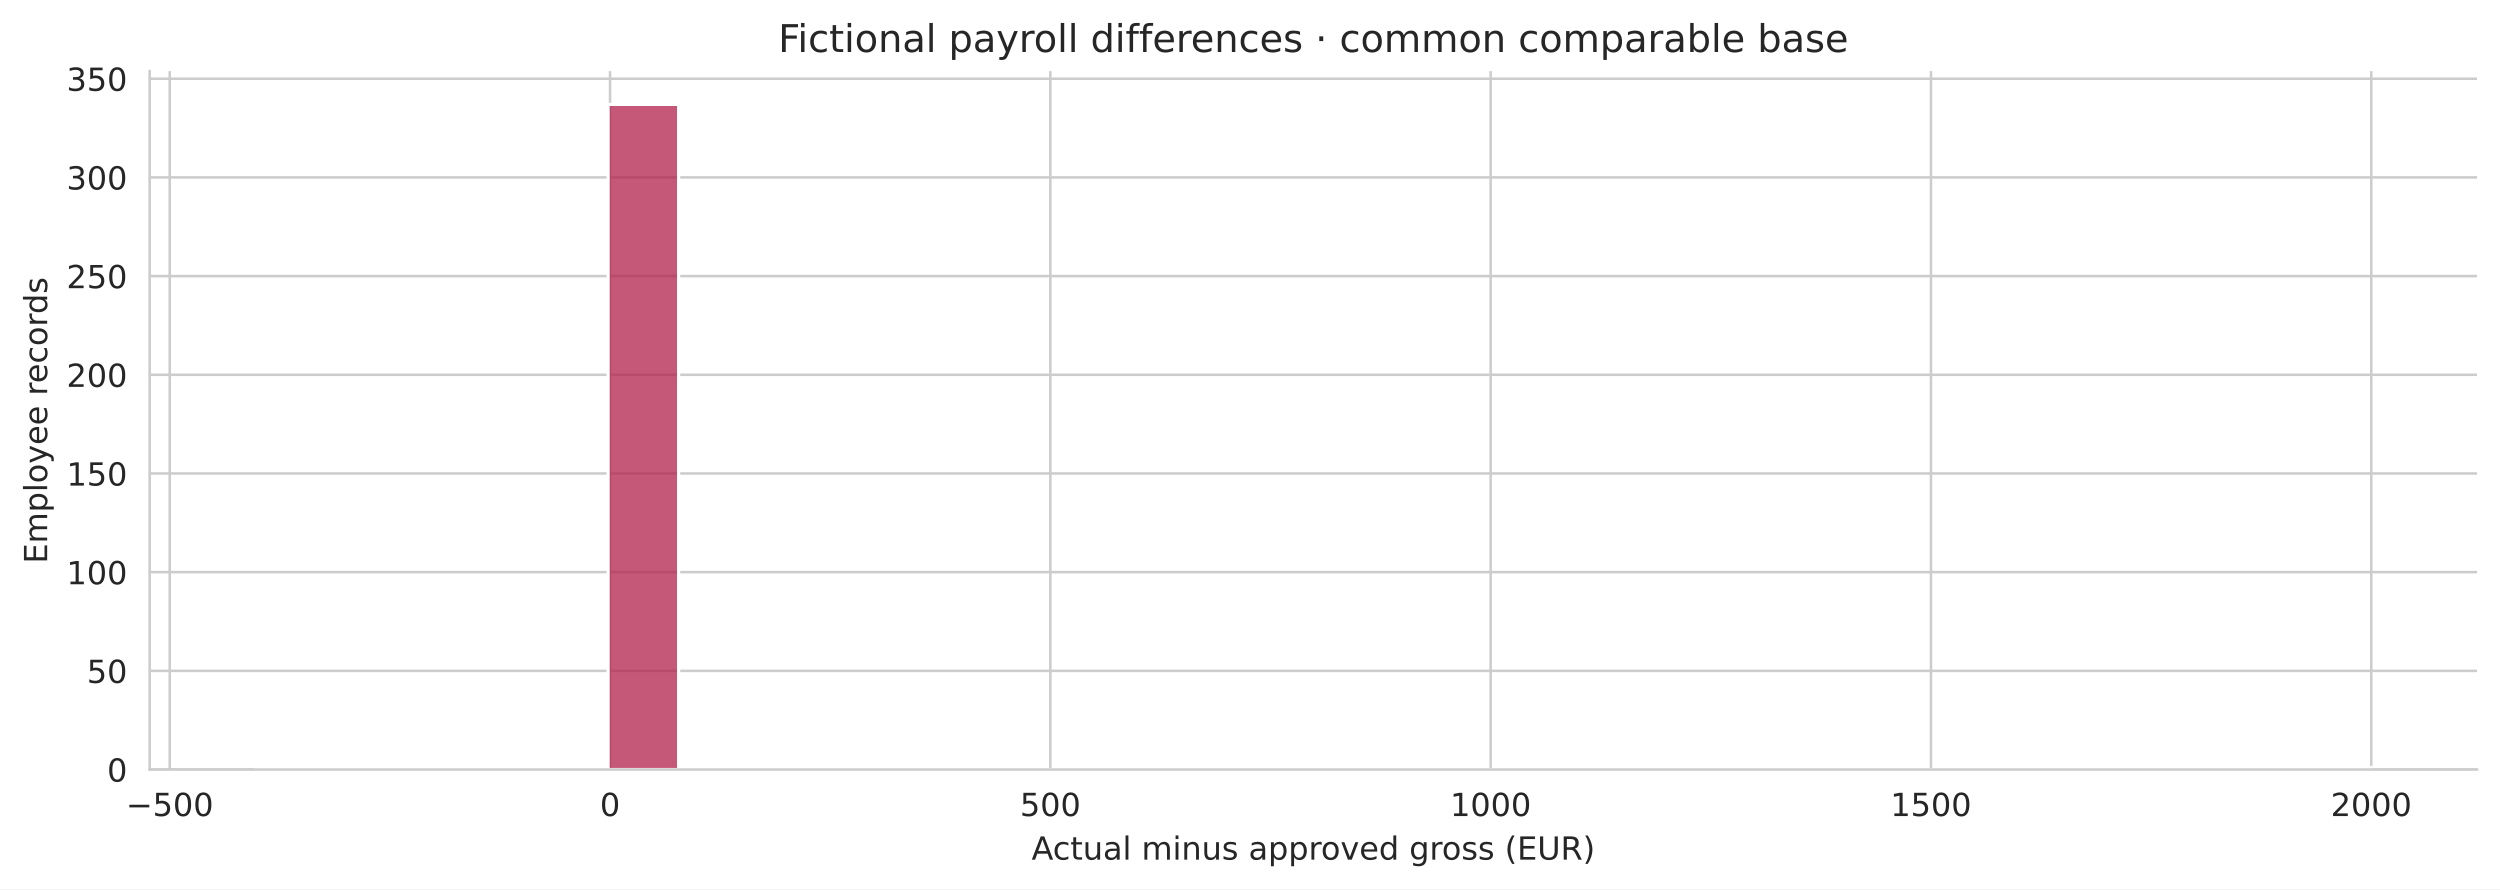
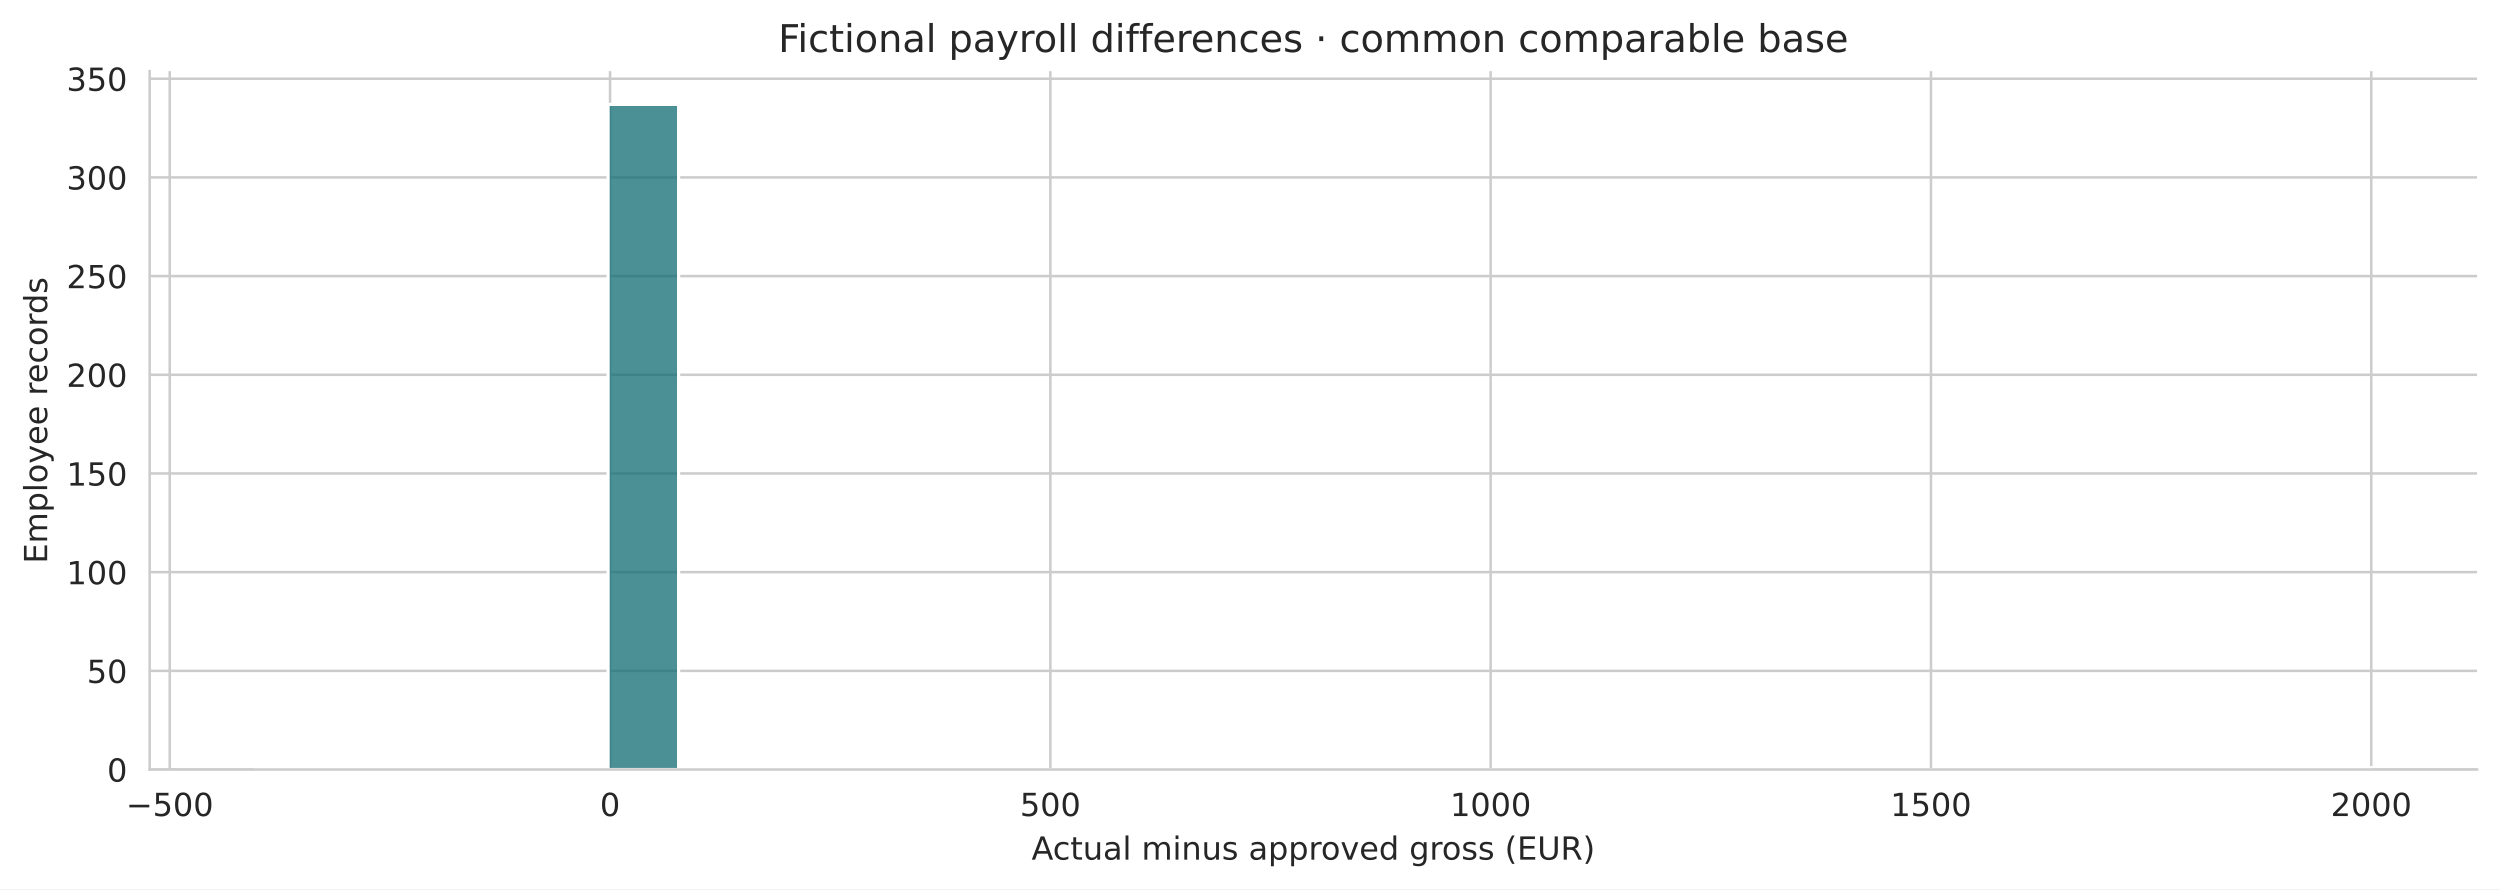
<svg xmlns="http://www.w3.org/2000/svg" xmlns:xlink="http://www.w3.org/1999/xlink" width="784.496pt" height="279.034pt" viewBox="0 0 784.496 279.034" version="1.1">
  <defs>
    <style type="text/css">*{stroke-linejoin: round; stroke-linecap: butt}</style>
  </defs>
  <g id="figure_1">
    <g id="patch_1">
      <path d="M 0 279.034  L 784.496 279.034  L 784.496 0  L 0 0  z " style="fill: #ffffff" />
    </g>
    <g id="axes_1">
      <g id="patch_2">
        <path d="M 46.966 241.478  L 777.296 241.478  L 777.296 22.318  L 46.966 22.318  z " style="fill: #ffffff" />
      </g>
      <g id="matplotlib.axis_1">
        <g id="xtick_1">
          <g id="line2d_1">
-             <path d="M 53.267 241.478  L 53.267 22.318  " clip-path="url(#p63b90aedfe)" style="fill: none; stroke: #cccccc; stroke-width: 0.8; stroke-linecap: round" />
+             <path d="M 53.267 241.478  L 53.267 22.318  " clip-path="url(#p2dcfe2115d)" style="fill: none; stroke: #cccccc; stroke-width: 0.8; stroke-linecap: round" />
          </g>
          <g id="text_1">
            <g style="fill: #262626" transform="translate(39.53339 256.0766) scale(0.1 -0.1)">
              <defs>
                <path id="DejaVuSans-2212" d="M 678 2272  L 4684 2272  L 4684 1741  L 678 1741  L 678 2272  z " transform="scale(0.015625)" />
                <path id="DejaVuSans-35" d="M 691 4666  L 3169 4666  L 3169 4134  L 1269 4134  L 1269 2991  Q 1406 3038 1543 3061  Q 1681 3084 1819 3084  Q 2600 3084 3056 2656  Q 3513 2228 3513 1497  Q 3513 744 3044 326  Q 2575 -91 1722 -91  Q 1428 -91 1123 -41  Q 819 9 494 109  L 494 744  Q 775 591 1075 516  Q 1375 441 1709 441  Q 2250 441 2565 725  Q 2881 1009 2881 1497  Q 2881 1984 2565 2268  Q 2250 2553 1709 2553  Q 1456 2553 1204 2497  Q 953 2441 691 2322  L 691 4666  z " transform="scale(0.015625)" />
                <path id="DejaVuSans-30" d="M 2034 4250  Q 1547 4250 1301 3770  Q 1056 3291 1056 2328  Q 1056 1369 1301 889  Q 1547 409 2034 409  Q 2525 409 2770 889  Q 3016 1369 3016 2328  Q 3016 3291 2770 3770  Q 2525 4250 2034 4250  z M 2034 4750  Q 2819 4750 3233 4129  Q 3647 3509 3647 2328  Q 3647 1150 3233 529  Q 2819 -91 2034 -91  Q 1250 -91 836 529  Q 422 1150 422 2328  Q 422 3509 836 4129  Q 1250 4750 2034 4750  z " transform="scale(0.015625)" />
              </defs>
              <use xlink:href="#DejaVuSans-2212" />
              <use xlink:href="#DejaVuSans-35" transform="translate(83.78906 0)" />
              <use xlink:href="#DejaVuSans-30" transform="translate(147.4121 0)" />
              <use xlink:href="#DejaVuSans-30" transform="translate(211.0352 0)" />
            </g>
          </g>
        </g>
        <g id="xtick_2">
          <g id="line2d_2">
-             <path d="M 191.433 241.478  L 191.433 22.318  " clip-path="url(#p63b90aedfe)" style="fill: none; stroke: #cccccc; stroke-width: 0.8; stroke-linecap: round" />
+             <path d="M 191.433 241.478  L 191.433 22.318  " clip-path="url(#p2dcfe2115d)" style="fill: none; stroke: #cccccc; stroke-width: 0.8; stroke-linecap: round" />
          </g>
          <g id="text_2">
            <g style="fill: #262626" transform="translate(188.2521 256.0766) scale(0.1 -0.1)">
              <use xlink:href="#DejaVuSans-30" />
            </g>
          </g>
        </g>
        <g id="xtick_3">
          <g id="line2d_3">
-             <path d="M 329.6 241.478  L 329.6 22.318  " clip-path="url(#p63b90aedfe)" style="fill: none; stroke: #cccccc; stroke-width: 0.8; stroke-linecap: round" />
+             <path d="M 329.6 241.478  L 329.6 22.318  " clip-path="url(#p2dcfe2115d)" style="fill: none; stroke: #cccccc; stroke-width: 0.8; stroke-linecap: round" />
          </g>
          <g id="text_3">
            <g style="fill: #262626" transform="translate(320.056 256.0766) scale(0.1 -0.1)">
              <use xlink:href="#DejaVuSans-35" />
              <use xlink:href="#DejaVuSans-30" transform="translate(63.62305 0)" />
              <use xlink:href="#DejaVuSans-30" transform="translate(127.2461 0)" />
            </g>
          </g>
        </g>
        <g id="xtick_4">
          <g id="line2d_4">
-             <path d="M 467.766 241.478  L 467.766 22.318  " clip-path="url(#p63b90aedfe)" style="fill: none; stroke: #cccccc; stroke-width: 0.8; stroke-linecap: round" />
+             <path d="M 467.766 241.478  L 467.766 22.318  " clip-path="url(#p2dcfe2115d)" style="fill: none; stroke: #cccccc; stroke-width: 0.8; stroke-linecap: round" />
          </g>
          <g id="text_4">
            <g style="fill: #262626" transform="translate(455.0411 256.0766) scale(0.1 -0.1)">
              <defs>
                <path id="DejaVuSans-31" d="M 794 531  L 1825 531  L 1825 4091  L 703 3866  L 703 4441  L 1819 4666  L 2450 4666  L 2450 531  L 3481 531  L 3481 0  L 794 0  L 794 531  z " transform="scale(0.015625)" />
              </defs>
              <use xlink:href="#DejaVuSans-31" />
              <use xlink:href="#DejaVuSans-30" transform="translate(63.62305 0)" />
              <use xlink:href="#DejaVuSans-30" transform="translate(127.2461 0)" />
              <use xlink:href="#DejaVuSans-30" transform="translate(190.8691 0)" />
            </g>
          </g>
        </g>
        <g id="xtick_5">
          <g id="line2d_5">
-             <path d="M 605.932 241.478  L 605.932 22.318  " clip-path="url(#p63b90aedfe)" style="fill: none; stroke: #cccccc; stroke-width: 0.8; stroke-linecap: round" />
+             <path d="M 605.932 241.478  L 605.932 22.318  " clip-path="url(#p2dcfe2115d)" style="fill: none; stroke: #cccccc; stroke-width: 0.8; stroke-linecap: round" />
          </g>
          <g id="text_5">
            <g style="fill: #262626" transform="translate(593.2074 256.0766) scale(0.1 -0.1)">
              <use xlink:href="#DejaVuSans-31" />
              <use xlink:href="#DejaVuSans-35" transform="translate(63.62305 0)" />
              <use xlink:href="#DejaVuSans-30" transform="translate(127.2461 0)" />
              <use xlink:href="#DejaVuSans-30" transform="translate(190.8691 0)" />
            </g>
          </g>
        </g>
        <g id="xtick_6">
          <g id="line2d_6">
-             <path d="M 744.099 241.478  L 744.099 22.318  " clip-path="url(#p63b90aedfe)" style="fill: none; stroke: #cccccc; stroke-width: 0.8; stroke-linecap: round" />
+             <path d="M 744.099 241.478  L 744.099 22.318  " clip-path="url(#p2dcfe2115d)" style="fill: none; stroke: #cccccc; stroke-width: 0.8; stroke-linecap: round" />
          </g>
          <g id="text_6">
            <g style="fill: #262626" transform="translate(731.3738 256.0766) scale(0.1 -0.1)">
              <defs>
                <path id="DejaVuSans-32" d="M 1228 531  L 3431 531  L 3431 0  L 469 0  L 469 531  Q 828 903 1448 1529  Q 2069 2156 2228 2338  Q 2531 2678 2651 2914  Q 2772 3150 2772 3378  Q 2772 3750 2511 3984  Q 2250 4219 1831 4219  Q 1534 4219 1204 4116  Q 875 4013 500 3803  L 500 4441  Q 881 4594 1212 4672  Q 1544 4750 1819 4750  Q 2544 4750 2975 4387  Q 3406 4025 3406 3419  Q 3406 3131 3298 2873  Q 3191 2616 2906 2266  Q 2828 2175 2409 1742  Q 1991 1309 1228 531  z " transform="scale(0.015625)" />
              </defs>
              <use xlink:href="#DejaVuSans-32" />
              <use xlink:href="#DejaVuSans-30" transform="translate(63.62305 0)" />
              <use xlink:href="#DejaVuSans-30" transform="translate(127.2461 0)" />
              <use xlink:href="#DejaVuSans-30" transform="translate(190.8691 0)" />
            </g>
          </g>
        </g>
        <g id="text_7">
          <g style="fill: #262626" transform="translate(323.7033 269.7547) scale(0.1 -0.1)">
            <defs>
              <path id="DejaVuSans-41" d="M 2188 4044  L 1331 1722  L 3047 1722  L 2188 4044  z M 1831 4666  L 2547 4666  L 4325 0  L 3669 0  L 3244 1197  L 1141 1197  L 716 0  L 50 0  L 1831 4666  z " transform="scale(0.015625)" />
              <path id="DejaVuSans-63" d="M 3122 3366  L 3122 2828  Q 2878 2963 2633 3030  Q 2388 3097 2138 3097  Q 1578 3097 1268 2742  Q 959 2388 959 1747  Q 959 1106 1268 751  Q 1578 397 2138 397  Q 2388 397 2633 464  Q 2878 531 3122 666  L 3122 134  Q 2881 22 2623 -34  Q 2366 -91 2075 -91  Q 1284 -91 818 406  Q 353 903 353 1747  Q 353 2603 823 3093  Q 1294 3584 2113 3584  Q 2378 3584 2631 3529  Q 2884 3475 3122 3366  z " transform="scale(0.015625)" />
              <path id="DejaVuSans-74" d="M 1172 4494  L 1172 3500  L 2356 3500  L 2356 3053  L 1172 3053  L 1172 1153  Q 1172 725 1289 603  Q 1406 481 1766 481  L 2356 481  L 2356 0  L 1766 0  Q 1100 0 847 248  Q 594 497 594 1153  L 594 3053  L 172 3053  L 172 3500  L 594 3500  L 594 4494  L 1172 4494  z " transform="scale(0.015625)" />
              <path id="DejaVuSans-75" d="M 544 1381  L 544 3500  L 1119 3500  L 1119 1403  Q 1119 906 1312 657  Q 1506 409 1894 409  Q 2359 409 2629 706  Q 2900 1003 2900 1516  L 2900 3500  L 3475 3500  L 3475 0  L 2900 0  L 2900 538  Q 2691 219 2414 64  Q 2138 -91 1772 -91  Q 1169 -91 856 284  Q 544 659 544 1381  z M 1991 3584  L 1991 3584  z " transform="scale(0.015625)" />
              <path id="DejaVuSans-61" d="M 2194 1759  Q 1497 1759 1228 1600  Q 959 1441 959 1056  Q 959 750 1161 570  Q 1363 391 1709 391  Q 2188 391 2477 730  Q 2766 1069 2766 1631  L 2766 1759  L 2194 1759  z M 3341 1997  L 3341 0  L 2766 0  L 2766 531  Q 2569 213 2275 61  Q 1981 -91 1556 -91  Q 1019 -91 701 211  Q 384 513 384 1019  Q 384 1609 779 1909  Q 1175 2209 1959 2209  L 2766 2209  L 2766 2266  Q 2766 2663 2505 2880  Q 2244 3097 1772 3097  Q 1472 3097 1187 3025  Q 903 2953 641 2809  L 641 3341  Q 956 3463 1253 3523  Q 1550 3584 1831 3584  Q 2591 3584 2966 3190  Q 3341 2797 3341 1997  z " transform="scale(0.015625)" />
              <path id="DejaVuSans-6c" d="M 603 4863  L 1178 4863  L 1178 0  L 603 0  L 603 4863  z " transform="scale(0.015625)" />
              <path id="DejaVuSans-20" transform="scale(0.015625)" />
              <path id="DejaVuSans-6d" d="M 3328 2828  Q 3544 3216 3844 3400  Q 4144 3584 4550 3584  Q 5097 3584 5394 3201  Q 5691 2819 5691 2113  L 5691 0  L 5113 0  L 5113 2094  Q 5113 2597 4934 2840  Q 4756 3084 4391 3084  Q 3944 3084 3684 2787  Q 3425 2491 3425 1978  L 3425 0  L 2847 0  L 2847 2094  Q 2847 2600 2669 2842  Q 2491 3084 2119 3084  Q 1678 3084 1418 2786  Q 1159 2488 1159 1978  L 1159 0  L 581 0  L 581 3500  L 1159 3500  L 1159 2956  Q 1356 3278 1631 3431  Q 1906 3584 2284 3584  Q 2666 3584 2933 3390  Q 3200 3197 3328 2828  z " transform="scale(0.015625)" />
              <path id="DejaVuSans-69" d="M 603 3500  L 1178 3500  L 1178 0  L 603 0  L 603 3500  z M 603 4863  L 1178 4863  L 1178 4134  L 603 4134  L 603 4863  z " transform="scale(0.015625)" />
              <path id="DejaVuSans-6e" d="M 3513 2113  L 3513 0  L 2938 0  L 2938 2094  Q 2938 2591 2744 2837  Q 2550 3084 2163 3084  Q 1697 3084 1428 2787  Q 1159 2491 1159 1978  L 1159 0  L 581 0  L 581 3500  L 1159 3500  L 1159 2956  Q 1366 3272 1645 3428  Q 1925 3584 2291 3584  Q 2894 3584 3203 3211  Q 3513 2838 3513 2113  z " transform="scale(0.015625)" />
              <path id="DejaVuSans-73" d="M 2834 3397  L 2834 2853  Q 2591 2978 2328 3040  Q 2066 3103 1784 3103  Q 1356 3103 1142 2972  Q 928 2841 928 2578  Q 928 2378 1081 2264  Q 1234 2150 1697 2047  L 1894 2003  Q 2506 1872 2764 1633  Q 3022 1394 3022 966  Q 3022 478 2636 193  Q 2250 -91 1575 -91  Q 1294 -91 989 -36  Q 684 19 347 128  L 347 722  Q 666 556 975 473  Q 1284 391 1588 391  Q 1994 391 2212 530  Q 2431 669 2431 922  Q 2431 1156 2273 1281  Q 2116 1406 1581 1522  L 1381 1569  Q 847 1681 609 1914  Q 372 2147 372 2553  Q 372 3047 722 3315  Q 1072 3584 1716 3584  Q 2034 3584 2315 3537  Q 2597 3491 2834 3397  z " transform="scale(0.015625)" />
              <path id="DejaVuSans-70" d="M 1159 525  L 1159 -1331  L 581 -1331  L 581 3500  L 1159 3500  L 1159 2969  Q 1341 3281 1617 3432  Q 1894 3584 2278 3584  Q 2916 3584 3314 3078  Q 3713 2572 3713 1747  Q 3713 922 3314 415  Q 2916 -91 2278 -91  Q 1894 -91 1617 61  Q 1341 213 1159 525  z M 3116 1747  Q 3116 2381 2855 2742  Q 2594 3103 2138 3103  Q 1681 3103 1420 2742  Q 1159 2381 1159 1747  Q 1159 1113 1420 752  Q 1681 391 2138 391  Q 2594 391 2855 752  Q 3116 1113 3116 1747  z " transform="scale(0.015625)" />
              <path id="DejaVuSans-72" d="M 2631 2963  Q 2534 3019 2420 3045  Q 2306 3072 2169 3072  Q 1681 3072 1420 2755  Q 1159 2438 1159 1844  L 1159 0  L 581 0  L 581 3500  L 1159 3500  L 1159 2956  Q 1341 3275 1631 3429  Q 1922 3584 2338 3584  Q 2397 3584 2469 3576  Q 2541 3569 2628 3553  L 2631 2963  z " transform="scale(0.015625)" />
              <path id="DejaVuSans-6f" d="M 1959 3097  Q 1497 3097 1228 2736  Q 959 2375 959 1747  Q 959 1119 1226 758  Q 1494 397 1959 397  Q 2419 397 2687 759  Q 2956 1122 2956 1747  Q 2956 2369 2687 2733  Q 2419 3097 1959 3097  z M 1959 3584  Q 2709 3584 3137 3096  Q 3566 2609 3566 1747  Q 3566 888 3137 398  Q 2709 -91 1959 -91  Q 1206 -91 779 398  Q 353 888 353 1747  Q 353 2609 779 3096  Q 1206 3584 1959 3584  z " transform="scale(0.015625)" />
              <path id="DejaVuSans-76" d="M 191 3500  L 800 3500  L 1894 563  L 2988 3500  L 3597 3500  L 2284 0  L 1503 0  L 191 3500  z " transform="scale(0.015625)" />
              <path id="DejaVuSans-65" d="M 3597 1894  L 3597 1613  L 953 1613  Q 991 1019 1311 708  Q 1631 397 2203 397  Q 2534 397 2845 478  Q 3156 559 3463 722  L 3463 178  Q 3153 47 2828 -22  Q 2503 -91 2169 -91  Q 1331 -91 842 396  Q 353 884 353 1716  Q 353 2575 817 3079  Q 1281 3584 2069 3584  Q 2775 3584 3186 3129  Q 3597 2675 3597 1894  z M 3022 2063  Q 3016 2534 2758 2815  Q 2500 3097 2075 3097  Q 1594 3097 1305 2825  Q 1016 2553 972 2059  L 3022 2063  z " transform="scale(0.015625)" />
              <path id="DejaVuSans-64" d="M 2906 2969  L 2906 4863  L 3481 4863  L 3481 0  L 2906 0  L 2906 525  Q 2725 213 2448 61  Q 2172 -91 1784 -91  Q 1150 -91 751 415  Q 353 922 353 1747  Q 353 2572 751 3078  Q 1150 3584 1784 3584  Q 2172 3584 2448 3432  Q 2725 3281 2906 2969  z M 947 1747  Q 947 1113 1208 752  Q 1469 391 1925 391  Q 2381 391 2643 752  Q 2906 1113 2906 1747  Q 2906 2381 2643 2742  Q 2381 3103 1925 3103  Q 1469 3103 1208 2742  Q 947 2381 947 1747  z " transform="scale(0.015625)" />
              <path id="DejaVuSans-67" d="M 2906 1791  Q 2906 2416 2648 2759  Q 2391 3103 1925 3103  Q 1463 3103 1205 2759  Q 947 2416 947 1791  Q 947 1169 1205 825  Q 1463 481 1925 481  Q 2391 481 2648 825  Q 2906 1169 2906 1791  z M 3481 434  Q 3481 -459 3084 -895  Q 2688 -1331 1869 -1331  Q 1566 -1331 1297 -1286  Q 1028 -1241 775 -1147  L 775 -588  Q 1028 -725 1275 -790  Q 1522 -856 1778 -856  Q 2344 -856 2625 -561  Q 2906 -266 2906 331  L 2906 616  Q 2728 306 2450 153  Q 2172 0 1784 0  Q 1141 0 747 490  Q 353 981 353 1791  Q 353 2603 747 3093  Q 1141 3584 1784 3584  Q 2172 3584 2450 3431  Q 2728 3278 2906 2969  L 2906 3500  L 3481 3500  L 3481 434  z " transform="scale(0.015625)" />
              <path id="DejaVuSans-28" d="M 1984 4856  Q 1566 4138 1362 3434  Q 1159 2731 1159 2009  Q 1159 1288 1364 580  Q 1569 -128 1984 -844  L 1484 -844  Q 1016 -109 783 600  Q 550 1309 550 2009  Q 550 2706 781 3412  Q 1013 4119 1484 4856  L 1984 4856  z " transform="scale(0.015625)" />
              <path id="DejaVuSans-45" d="M 628 4666  L 3578 4666  L 3578 4134  L 1259 4134  L 1259 2753  L 3481 2753  L 3481 2222  L 1259 2222  L 1259 531  L 3634 531  L 3634 0  L 628 0  L 628 4666  z " transform="scale(0.015625)" />
              <path id="DejaVuSans-55" d="M 556 4666  L 1191 4666  L 1191 1831  Q 1191 1081 1462 751  Q 1734 422 2344 422  Q 2950 422 3222 751  Q 3494 1081 3494 1831  L 3494 4666  L 4128 4666  L 4128 1753  Q 4128 841 3676 375  Q 3225 -91 2344 -91  Q 1459 -91 1007 375  Q 556 841 556 1753  L 556 4666  z " transform="scale(0.015625)" />
              <path id="DejaVuSans-52" d="M 2841 2188  Q 3044 2119 3236 1894  Q 3428 1669 3622 1275  L 4263 0  L 3584 0  L 2988 1197  Q 2756 1666 2539 1819  Q 2322 1972 1947 1972  L 1259 1972  L 1259 0  L 628 0  L 628 4666  L 2053 4666  Q 2853 4666 3247 4331  Q 3641 3997 3641 3322  Q 3641 2881 3436 2590  Q 3231 2300 2841 2188  z M 1259 4147  L 1259 2491  L 2053 2491  Q 2509 2491 2742 2702  Q 2975 2913 2975 3322  Q 2975 3731 2742 3939  Q 2509 4147 2053 4147  L 1259 4147  z " transform="scale(0.015625)" />
              <path id="DejaVuSans-29" d="M 513 4856  L 1013 4856  Q 1481 4119 1714 3412  Q 1947 2706 1947 2009  Q 1947 1309 1714 600  Q 1481 -109 1013 -844  L 513 -844  Q 928 -128 1133 580  Q 1338 1288 1338 2009  Q 1338 2731 1133 3434  Q 928 4138 513 4856  z " transform="scale(0.015625)" />
            </defs>
            <use xlink:href="#DejaVuSans-41" />
            <use xlink:href="#DejaVuSans-63" transform="translate(66.6582 0)" />
            <use xlink:href="#DejaVuSans-74" transform="translate(121.6387 0)" />
            <use xlink:href="#DejaVuSans-75" transform="translate(160.8477 0)" />
            <use xlink:href="#DejaVuSans-61" transform="translate(224.2266 0)" />
            <use xlink:href="#DejaVuSans-6c" transform="translate(285.5059 0)" />
            <use xlink:href="#DejaVuSans-20" transform="translate(313.2891 0)" />
            <use xlink:href="#DejaVuSans-6d" transform="translate(345.0762 0)" />
            <use xlink:href="#DejaVuSans-69" transform="translate(442.4883 0)" />
            <use xlink:href="#DejaVuSans-6e" transform="translate(470.2715 0)" />
            <use xlink:href="#DejaVuSans-75" transform="translate(533.6504 0)" />
            <use xlink:href="#DejaVuSans-73" transform="translate(597.0293 0)" />
            <use xlink:href="#DejaVuSans-20" transform="translate(649.1289 0)" />
            <use xlink:href="#DejaVuSans-61" transform="translate(680.916 0)" />
            <use xlink:href="#DejaVuSans-70" transform="translate(742.1953 0)" />
            <use xlink:href="#DejaVuSans-70" transform="translate(805.6719 0)" />
            <use xlink:href="#DejaVuSans-72" transform="translate(869.1484 0)" />
            <use xlink:href="#DejaVuSans-6f" transform="translate(908.0117 0)" />
            <use xlink:href="#DejaVuSans-76" transform="translate(969.1934 0)" />
            <use xlink:href="#DejaVuSans-65" transform="translate(1028.373 0)" />
            <use xlink:href="#DejaVuSans-64" transform="translate(1089.896 0)" />
            <use xlink:href="#DejaVuSans-20" transform="translate(1153.373 0)" />
            <use xlink:href="#DejaVuSans-67" transform="translate(1185.16 0)" />
            <use xlink:href="#DejaVuSans-72" transform="translate(1248.637 0)" />
            <use xlink:href="#DejaVuSans-6f" transform="translate(1287.5 0)" />
            <use xlink:href="#DejaVuSans-73" transform="translate(1348.682 0)" />
            <use xlink:href="#DejaVuSans-73" transform="translate(1400.781 0)" />
            <use xlink:href="#DejaVuSans-20" transform="translate(1452.881 0)" />
            <use xlink:href="#DejaVuSans-28" transform="translate(1484.668 0)" />
            <use xlink:href="#DejaVuSans-45" transform="translate(1523.682 0)" />
            <use xlink:href="#DejaVuSans-55" transform="translate(1586.865 0)" />
            <use xlink:href="#DejaVuSans-52" transform="translate(1660.059 0)" />
            <use xlink:href="#DejaVuSans-29" transform="translate(1729.541 0)" />
          </g>
        </g>
      </g>
      <g id="matplotlib.axis_2">
        <g id="ytick_1">
          <g id="line2d_7">
-             <path d="M 46.966 241.478  L 777.296 241.478  " clip-path="url(#p63b90aedfe)" style="fill: none; stroke: #cccccc; stroke-width: 0.8; stroke-linecap: round" />
+             <path d="M 46.966 241.478  L 777.296 241.478  " clip-path="url(#p2dcfe2115d)" style="fill: none; stroke: #cccccc; stroke-width: 0.8; stroke-linecap: round" />
          </g>
          <g id="text_8">
            <g style="fill: #262626" transform="translate(33.60312 245.2773) scale(0.1 -0.1)">
              <use xlink:href="#DejaVuSans-30" />
            </g>
          </g>
        </g>
        <g id="ytick_2">
          <g id="line2d_8">
-             <path d="M 46.966 210.51  L 777.296 210.51  " clip-path="url(#p63b90aedfe)" style="fill: none; stroke: #cccccc; stroke-width: 0.8; stroke-linecap: round" />
+             <path d="M 46.966 210.51  L 777.296 210.51  " clip-path="url(#p2dcfe2115d)" style="fill: none; stroke: #cccccc; stroke-width: 0.8; stroke-linecap: round" />
          </g>
          <g id="text_9">
            <g style="fill: #262626" transform="translate(27.24063 214.3094) scale(0.1 -0.1)">
              <use xlink:href="#DejaVuSans-35" />
              <use xlink:href="#DejaVuSans-30" transform="translate(63.62305 0)" />
            </g>
          </g>
        </g>
        <g id="ytick_3">
          <g id="line2d_9">
-             <path d="M 46.966 179.542  L 777.296 179.542  " clip-path="url(#p63b90aedfe)" style="fill: none; stroke: #cccccc; stroke-width: 0.8; stroke-linecap: round" />
+             <path d="M 46.966 179.542  L 777.296 179.542  " clip-path="url(#p2dcfe2115d)" style="fill: none; stroke: #cccccc; stroke-width: 0.8; stroke-linecap: round" />
          </g>
          <g id="text_10">
            <g style="fill: #262626" transform="translate(20.87813 183.3415) scale(0.1 -0.1)">
              <use xlink:href="#DejaVuSans-31" />
              <use xlink:href="#DejaVuSans-30" transform="translate(63.62305 0)" />
              <use xlink:href="#DejaVuSans-30" transform="translate(127.2461 0)" />
            </g>
          </g>
        </g>
        <g id="ytick_4">
          <g id="line2d_10">
-             <path d="M 46.966 148.574  L 777.296 148.574  " clip-path="url(#p63b90aedfe)" style="fill: none; stroke: #cccccc; stroke-width: 0.8; stroke-linecap: round" />
+             <path d="M 46.966 148.574  L 777.296 148.574  " clip-path="url(#p2dcfe2115d)" style="fill: none; stroke: #cccccc; stroke-width: 0.8; stroke-linecap: round" />
          </g>
          <g id="text_11">
            <g style="fill: #262626" transform="translate(20.87813 152.3736) scale(0.1 -0.1)">
              <use xlink:href="#DejaVuSans-31" />
              <use xlink:href="#DejaVuSans-35" transform="translate(63.62305 0)" />
              <use xlink:href="#DejaVuSans-30" transform="translate(127.2461 0)" />
            </g>
          </g>
        </g>
        <g id="ytick_5">
          <g id="line2d_11">
-             <path d="M 46.966 117.606  L 777.296 117.606  " clip-path="url(#p63b90aedfe)" style="fill: none; stroke: #cccccc; stroke-width: 0.8; stroke-linecap: round" />
+             <path d="M 46.966 117.606  L 777.296 117.606  " clip-path="url(#p2dcfe2115d)" style="fill: none; stroke: #cccccc; stroke-width: 0.8; stroke-linecap: round" />
          </g>
          <g id="text_12">
            <g style="fill: #262626" transform="translate(20.87813 121.4056) scale(0.1 -0.1)">
              <use xlink:href="#DejaVuSans-32" />
              <use xlink:href="#DejaVuSans-30" transform="translate(63.62305 0)" />
              <use xlink:href="#DejaVuSans-30" transform="translate(127.2461 0)" />
            </g>
          </g>
        </g>
        <g id="ytick_6">
          <g id="line2d_12">
-             <path d="M 46.966 86.639  L 777.296 86.639  " clip-path="url(#p63b90aedfe)" style="fill: none; stroke: #cccccc; stroke-width: 0.8; stroke-linecap: round" />
+             <path d="M 46.966 86.639  L 777.296 86.639  " clip-path="url(#p2dcfe2115d)" style="fill: none; stroke: #cccccc; stroke-width: 0.8; stroke-linecap: round" />
          </g>
          <g id="text_13">
            <g style="fill: #262626" transform="translate(20.87813 90.43772) scale(0.1 -0.1)">
              <use xlink:href="#DejaVuSans-32" />
              <use xlink:href="#DejaVuSans-35" transform="translate(63.62305 0)" />
              <use xlink:href="#DejaVuSans-30" transform="translate(127.2461 0)" />
            </g>
          </g>
        </g>
        <g id="ytick_7">
          <g id="line2d_13">
-             <path d="M 46.966 55.671  L 777.296 55.671  " clip-path="url(#p63b90aedfe)" style="fill: none; stroke: #cccccc; stroke-width: 0.8; stroke-linecap: round" />
+             <path d="M 46.966 55.671  L 777.296 55.671  " clip-path="url(#p2dcfe2115d)" style="fill: none; stroke: #cccccc; stroke-width: 0.8; stroke-linecap: round" />
          </g>
          <g id="text_14">
            <g style="fill: #262626" transform="translate(20.87813 59.4698) scale(0.1 -0.1)">
              <defs>
                <path id="DejaVuSans-33" d="M 2597 2516  Q 3050 2419 3304 2112  Q 3559 1806 3559 1356  Q 3559 666 3084 287  Q 2609 -91 1734 -91  Q 1441 -91 1130 -33  Q 819 25 488 141  L 488 750  Q 750 597 1062 519  Q 1375 441 1716 441  Q 2309 441 2620 675  Q 2931 909 2931 1356  Q 2931 1769 2642 2001  Q 2353 2234 1838 2234  L 1294 2234  L 1294 2753  L 1863 2753  Q 2328 2753 2575 2939  Q 2822 3125 2822 3475  Q 2822 3834 2567 4026  Q 2313 4219 1838 4219  Q 1578 4219 1281 4162  Q 984 4106 628 3988  L 628 4550  Q 988 4650 1302 4700  Q 1616 4750 1894 4750  Q 2613 4750 3031 4423  Q 3450 4097 3450 3541  Q 3450 3153 3228 2886  Q 3006 2619 2597 2516  z " transform="scale(0.015625)" />
              </defs>
              <use xlink:href="#DejaVuSans-33" />
              <use xlink:href="#DejaVuSans-30" transform="translate(63.62305 0)" />
              <use xlink:href="#DejaVuSans-30" transform="translate(127.2461 0)" />
            </g>
          </g>
        </g>
        <g id="ytick_8">
          <g id="line2d_14">
-             <path d="M 46.966 24.703  L 777.296 24.703  " clip-path="url(#p63b90aedfe)" style="fill: none; stroke: #cccccc; stroke-width: 0.8; stroke-linecap: round" />
+             <path d="M 46.966 24.703  L 777.296 24.703  " clip-path="url(#p2dcfe2115d)" style="fill: none; stroke: #cccccc; stroke-width: 0.8; stroke-linecap: round" />
          </g>
          <g id="text_15">
            <g style="fill: #262626" transform="translate(20.87813 28.50187) scale(0.1 -0.1)">
              <use xlink:href="#DejaVuSans-33" />
              <use xlink:href="#DejaVuSans-35" transform="translate(63.62305 0)" />
              <use xlink:href="#DejaVuSans-30" transform="translate(127.2461 0)" />
            </g>
          </g>
        </g>
        <g id="text_16">
          <g style="fill: #262626" transform="translate(14.79844 176.827) rotate(-90) scale(0.1 -0.1)">
            <defs>
              <path id="DejaVuSans-79" d="M 2059 -325  Q 1816 -950 1584 -1140  Q 1353 -1331 966 -1331  L 506 -1331  L 506 -850  L 844 -850  Q 1081 -850 1212 -737  Q 1344 -625 1503 -206  L 1606 56  L 191 3500  L 800 3500  L 1894 763  L 2988 3500  L 3597 3500  L 2059 -325  z " transform="scale(0.015625)" />
            </defs>
            <use xlink:href="#DejaVuSans-45" />
            <use xlink:href="#DejaVuSans-6d" transform="translate(63.18359 0)" />
            <use xlink:href="#DejaVuSans-70" transform="translate(160.5957 0)" />
            <use xlink:href="#DejaVuSans-6c" transform="translate(224.0723 0)" />
            <use xlink:href="#DejaVuSans-6f" transform="translate(251.8555 0)" />
            <use xlink:href="#DejaVuSans-79" transform="translate(313.0371 0)" />
            <use xlink:href="#DejaVuSans-65" transform="translate(372.2168 0)" />
            <use xlink:href="#DejaVuSans-65" transform="translate(433.7402 0)" />
            <use xlink:href="#DejaVuSans-20" transform="translate(495.2637 0)" />
            <use xlink:href="#DejaVuSans-72" transform="translate(527.0508 0)" />
            <use xlink:href="#DejaVuSans-65" transform="translate(565.9141 0)" />
            <use xlink:href="#DejaVuSans-63" transform="translate(627.4375 0)" />
            <use xlink:href="#DejaVuSans-6f" transform="translate(682.418 0)" />
            <use xlink:href="#DejaVuSans-72" transform="translate(743.5996 0)" />
            <use xlink:href="#DejaVuSans-64" transform="translate(782.9629 0)" />
            <use xlink:href="#DejaVuSans-73" transform="translate(846.4395 0)" />
          </g>
        </g>
      </g>
      <g id="patch_3">
-         <path d="M 80.162 241.478  L 102.294 241.478  L 102.294 240.859  L 80.162 240.859  z " clip-path="url(#p63b90aedfe)" style="fill: #b11f4b; fill-opacity: 0.75; stroke: #ffffff; stroke-linejoin: miter" />
+         <path d="M 80.162 241.478  L 102.294 241.478  L 102.294 240.859  L 80.162 240.859  z " clip-path="url(#p2dcfe2115d)" style="fill: #0f6b70; fill-opacity: 0.75; stroke: #ffffff; stroke-linejoin: miter" />
      </g>
      <g id="patch_4">
-         <path d="M 102.294 241.478  L 124.425 241.478  L 124.425 241.478  L 102.294 241.478  z " clip-path="url(#p63b90aedfe)" style="fill: #b11f4b; fill-opacity: 0.75; stroke: #ffffff; stroke-linejoin: miter" />
+         <path d="M 102.294 241.478  L 124.425 241.478  L 124.425 241.478  L 102.294 241.478  z " clip-path="url(#p2dcfe2115d)" style="fill: #0f6b70; fill-opacity: 0.75; stroke: #ffffff; stroke-linejoin: miter" />
      </g>
      <g id="patch_5">
-         <path d="M 124.425 241.478  L 146.556 241.478  L 146.556 241.478  L 124.425 241.478  z " clip-path="url(#p63b90aedfe)" style="fill: #b11f4b; fill-opacity: 0.75; stroke: #ffffff; stroke-linejoin: miter" />
+         <path d="M 124.425 241.478  L 146.556 241.478  L 146.556 241.478  L 124.425 241.478  z " clip-path="url(#p2dcfe2115d)" style="fill: #0f6b70; fill-opacity: 0.75; stroke: #ffffff; stroke-linejoin: miter" />
      </g>
      <g id="patch_6">
-         <path d="M 146.556 241.478  L 168.687 241.478  L 168.687 241.478  L 146.556 241.478  z " clip-path="url(#p63b90aedfe)" style="fill: #b11f4b; fill-opacity: 0.75; stroke: #ffffff; stroke-linejoin: miter" />
+         <path d="M 146.556 241.478  L 168.687 241.478  L 168.687 241.478  L 146.556 241.478  z " clip-path="url(#p2dcfe2115d)" style="fill: #0f6b70; fill-opacity: 0.75; stroke: #ffffff; stroke-linejoin: miter" />
      </g>
      <g id="patch_7">
-         <path d="M 168.687 241.478  L 190.819 241.478  L 190.819 241.478  L 168.687 241.478  z " clip-path="url(#p63b90aedfe)" style="fill: #b11f4b; fill-opacity: 0.75; stroke: #ffffff; stroke-linejoin: miter" />
+         <path d="M 168.687 241.478  L 190.819 241.478  L 190.819 241.478  L 168.687 241.478  z " clip-path="url(#p2dcfe2115d)" style="fill: #0f6b70; fill-opacity: 0.75; stroke: #ffffff; stroke-linejoin: miter" />
      </g>
      <g id="patch_8">
-         <path d="M 190.819 241.478  L 212.95 241.478  L 212.95 32.754  L 190.819 32.754  z " clip-path="url(#p63b90aedfe)" style="fill: #b11f4b; fill-opacity: 0.75; stroke: #ffffff; stroke-linejoin: miter" />
+         <path d="M 190.819 241.478  L 212.95 241.478  L 212.95 32.754  L 190.819 32.754  z " clip-path="url(#p2dcfe2115d)" style="fill: #0f6b70; fill-opacity: 0.75; stroke: #ffffff; stroke-linejoin: miter" />
      </g>
      <g id="patch_9">
-         <path d="M 212.95 241.478  L 235.081 241.478  L 235.081 241.478  L 212.95 241.478  z " clip-path="url(#p63b90aedfe)" style="fill: #b11f4b; fill-opacity: 0.75; stroke: #ffffff; stroke-linejoin: miter" />
+         <path d="M 212.95 241.478  L 235.081 241.478  L 235.081 241.478  L 212.95 241.478  z " clip-path="url(#p2dcfe2115d)" style="fill: #0f6b70; fill-opacity: 0.75; stroke: #ffffff; stroke-linejoin: miter" />
      </g>
      <g id="patch_10">
-         <path d="M 235.081 241.478  L 257.212 241.478  L 257.212 241.478  L 235.081 241.478  z " clip-path="url(#p63b90aedfe)" style="fill: #b11f4b; fill-opacity: 0.75; stroke: #ffffff; stroke-linejoin: miter" />
+         <path d="M 235.081 241.478  L 257.212 241.478  L 257.212 241.478  L 235.081 241.478  z " clip-path="url(#p2dcfe2115d)" style="fill: #0f6b70; fill-opacity: 0.75; stroke: #ffffff; stroke-linejoin: miter" />
      </g>
      <g id="patch_11">
-         <path d="M 257.212 241.478  L 279.343 241.478  L 279.343 240.859  L 257.212 240.859  z " clip-path="url(#p63b90aedfe)" style="fill: #b11f4b; fill-opacity: 0.75; stroke: #ffffff; stroke-linejoin: miter" />
+         <path d="M 257.212 241.478  L 279.343 241.478  L 279.343 240.859  L 257.212 240.859  z " clip-path="url(#p2dcfe2115d)" style="fill: #0f6b70; fill-opacity: 0.75; stroke: #ffffff; stroke-linejoin: miter" />
      </g>
      <g id="patch_12">
-         <path d="M 279.343 241.478  L 301.475 241.478  L 301.475 241.478  L 279.343 241.478  z " clip-path="url(#p63b90aedfe)" style="fill: #b11f4b; fill-opacity: 0.75; stroke: #ffffff; stroke-linejoin: miter" />
+         <path d="M 279.343 241.478  L 301.475 241.478  L 301.475 241.478  L 279.343 241.478  z " clip-path="url(#p2dcfe2115d)" style="fill: #0f6b70; fill-opacity: 0.75; stroke: #ffffff; stroke-linejoin: miter" />
      </g>
      <g id="patch_13">
-         <path d="M 301.475 241.478  L 323.606 241.478  L 323.606 241.478  L 301.475 241.478  z " clip-path="url(#p63b90aedfe)" style="fill: #b11f4b; fill-opacity: 0.75; stroke: #ffffff; stroke-linejoin: miter" />
+         <path d="M 301.475 241.478  L 323.606 241.478  L 323.606 241.478  L 301.475 241.478  z " clip-path="url(#p2dcfe2115d)" style="fill: #0f6b70; fill-opacity: 0.75; stroke: #ffffff; stroke-linejoin: miter" />
      </g>
      <g id="patch_14">
-         <path d="M 323.606 241.478  L 345.737 241.478  L 345.737 241.478  L 323.606 241.478  z " clip-path="url(#p63b90aedfe)" style="fill: #b11f4b; fill-opacity: 0.75; stroke: #ffffff; stroke-linejoin: miter" />
+         <path d="M 323.606 241.478  L 345.737 241.478  L 345.737 241.478  L 323.606 241.478  z " clip-path="url(#p2dcfe2115d)" style="fill: #0f6b70; fill-opacity: 0.75; stroke: #ffffff; stroke-linejoin: miter" />
      </g>
      <g id="patch_15">
-         <path d="M 345.737 241.478  L 367.868 241.478  L 367.868 241.478  L 345.737 241.478  z " clip-path="url(#p63b90aedfe)" style="fill: #b11f4b; fill-opacity: 0.75; stroke: #ffffff; stroke-linejoin: miter" />
+         <path d="M 345.737 241.478  L 367.868 241.478  L 367.868 241.478  L 345.737 241.478  z " clip-path="url(#p2dcfe2115d)" style="fill: #0f6b70; fill-opacity: 0.75; stroke: #ffffff; stroke-linejoin: miter" />
      </g>
      <g id="patch_16">
-         <path d="M 367.868 241.478  L 389.999 241.478  L 389.999 241.478  L 367.868 241.478  z " clip-path="url(#p63b90aedfe)" style="fill: #b11f4b; fill-opacity: 0.75; stroke: #ffffff; stroke-linejoin: miter" />
+         <path d="M 367.868 241.478  L 389.999 241.478  L 389.999 241.478  L 367.868 241.478  z " clip-path="url(#p2dcfe2115d)" style="fill: #0f6b70; fill-opacity: 0.75; stroke: #ffffff; stroke-linejoin: miter" />
      </g>
      <g id="patch_17">
-         <path d="M 389.999 241.478  L 412.131 241.478  L 412.131 241.478  L 389.999 241.478  z " clip-path="url(#p63b90aedfe)" style="fill: #b11f4b; fill-opacity: 0.75; stroke: #ffffff; stroke-linejoin: miter" />
+         <path d="M 389.999 241.478  L 412.131 241.478  L 412.131 241.478  L 389.999 241.478  z " clip-path="url(#p2dcfe2115d)" style="fill: #0f6b70; fill-opacity: 0.75; stroke: #ffffff; stroke-linejoin: miter" />
      </g>
      <g id="patch_18">
-         <path d="M 412.131 241.478  L 434.262 241.478  L 434.262 241.478  L 412.131 241.478  z " clip-path="url(#p63b90aedfe)" style="fill: #b11f4b; fill-opacity: 0.75; stroke: #ffffff; stroke-linejoin: miter" />
+         <path d="M 412.131 241.478  L 434.262 241.478  L 434.262 241.478  L 412.131 241.478  z " clip-path="url(#p2dcfe2115d)" style="fill: #0f6b70; fill-opacity: 0.75; stroke: #ffffff; stroke-linejoin: miter" />
      </g>
      <g id="patch_19">
-         <path d="M 434.262 241.478  L 456.393 241.478  L 456.393 241.478  L 434.262 241.478  z " clip-path="url(#p63b90aedfe)" style="fill: #b11f4b; fill-opacity: 0.75; stroke: #ffffff; stroke-linejoin: miter" />
+         <path d="M 434.262 241.478  L 456.393 241.478  L 456.393 241.478  L 434.262 241.478  z " clip-path="url(#p2dcfe2115d)" style="fill: #0f6b70; fill-opacity: 0.75; stroke: #ffffff; stroke-linejoin: miter" />
      </g>
      <g id="patch_20">
-         <path d="M 456.393 241.478  L 478.524 241.478  L 478.524 241.478  L 456.393 241.478  z " clip-path="url(#p63b90aedfe)" style="fill: #b11f4b; fill-opacity: 0.75; stroke: #ffffff; stroke-linejoin: miter" />
+         <path d="M 456.393 241.478  L 478.524 241.478  L 478.524 241.478  L 456.393 241.478  z " clip-path="url(#p2dcfe2115d)" style="fill: #0f6b70; fill-opacity: 0.75; stroke: #ffffff; stroke-linejoin: miter" />
      </g>
      <g id="patch_21">
-         <path d="M 478.524 241.478  L 500.655 241.478  L 500.655 241.478  L 478.524 241.478  z " clip-path="url(#p63b90aedfe)" style="fill: #b11f4b; fill-opacity: 0.75; stroke: #ffffff; stroke-linejoin: miter" />
+         <path d="M 478.524 241.478  L 500.655 241.478  L 500.655 241.478  L 478.524 241.478  z " clip-path="url(#p2dcfe2115d)" style="fill: #0f6b70; fill-opacity: 0.75; stroke: #ffffff; stroke-linejoin: miter" />
      </g>
      <g id="patch_22">
-         <path d="M 500.655 241.478  L 522.787 241.478  L 522.787 241.478  L 500.655 241.478  z " clip-path="url(#p63b90aedfe)" style="fill: #b11f4b; fill-opacity: 0.75; stroke: #ffffff; stroke-linejoin: miter" />
+         <path d="M 500.655 241.478  L 522.787 241.478  L 522.787 241.478  L 500.655 241.478  z " clip-path="url(#p2dcfe2115d)" style="fill: #0f6b70; fill-opacity: 0.75; stroke: #ffffff; stroke-linejoin: miter" />
      </g>
      <g id="patch_23">
-         <path d="M 522.787 241.478  L 544.918 241.478  L 544.918 241.478  L 522.787 241.478  z " clip-path="url(#p63b90aedfe)" style="fill: #b11f4b; fill-opacity: 0.75; stroke: #ffffff; stroke-linejoin: miter" />
+         <path d="M 522.787 241.478  L 544.918 241.478  L 544.918 241.478  L 522.787 241.478  z " clip-path="url(#p2dcfe2115d)" style="fill: #0f6b70; fill-opacity: 0.75; stroke: #ffffff; stroke-linejoin: miter" />
      </g>
      <g id="patch_24">
-         <path d="M 544.918 241.478  L 567.049 241.478  L 567.049 241.478  L 544.918 241.478  z " clip-path="url(#p63b90aedfe)" style="fill: #b11f4b; fill-opacity: 0.75; stroke: #ffffff; stroke-linejoin: miter" />
+         <path d="M 544.918 241.478  L 567.049 241.478  L 567.049 241.478  L 544.918 241.478  z " clip-path="url(#p2dcfe2115d)" style="fill: #0f6b70; fill-opacity: 0.75; stroke: #ffffff; stroke-linejoin: miter" />
      </g>
      <g id="patch_25">
-         <path d="M 567.049 241.478  L 589.18 241.478  L 589.18 241.478  L 567.049 241.478  z " clip-path="url(#p63b90aedfe)" style="fill: #b11f4b; fill-opacity: 0.75; stroke: #ffffff; stroke-linejoin: miter" />
+         <path d="M 567.049 241.478  L 589.18 241.478  L 589.18 241.478  L 567.049 241.478  z " clip-path="url(#p2dcfe2115d)" style="fill: #0f6b70; fill-opacity: 0.75; stroke: #ffffff; stroke-linejoin: miter" />
      </g>
      <g id="patch_26">
-         <path d="M 589.18 241.478  L 611.312 241.478  L 611.312 241.478  L 589.18 241.478  z " clip-path="url(#p63b90aedfe)" style="fill: #b11f4b; fill-opacity: 0.75; stroke: #ffffff; stroke-linejoin: miter" />
+         <path d="M 589.18 241.478  L 611.312 241.478  L 611.312 241.478  L 589.18 241.478  z " clip-path="url(#p2dcfe2115d)" style="fill: #0f6b70; fill-opacity: 0.75; stroke: #ffffff; stroke-linejoin: miter" />
      </g>
      <g id="patch_27">
-         <path d="M 611.312 241.478  L 633.443 241.478  L 633.443 241.478  L 611.312 241.478  z " clip-path="url(#p63b90aedfe)" style="fill: #b11f4b; fill-opacity: 0.75; stroke: #ffffff; stroke-linejoin: miter" />
+         <path d="M 611.312 241.478  L 633.443 241.478  L 633.443 241.478  L 611.312 241.478  z " clip-path="url(#p2dcfe2115d)" style="fill: #0f6b70; fill-opacity: 0.75; stroke: #ffffff; stroke-linejoin: miter" />
      </g>
      <g id="patch_28">
-         <path d="M 633.443 241.478  L 655.574 241.478  L 655.574 241.478  L 633.443 241.478  z " clip-path="url(#p63b90aedfe)" style="fill: #b11f4b; fill-opacity: 0.75; stroke: #ffffff; stroke-linejoin: miter" />
+         <path d="M 633.443 241.478  L 655.574 241.478  L 655.574 241.478  L 633.443 241.478  z " clip-path="url(#p2dcfe2115d)" style="fill: #0f6b70; fill-opacity: 0.75; stroke: #ffffff; stroke-linejoin: miter" />
      </g>
      <g id="patch_29">
-         <path d="M 655.574 241.478  L 677.705 241.478  L 677.705 241.478  L 655.574 241.478  z " clip-path="url(#p63b90aedfe)" style="fill: #b11f4b; fill-opacity: 0.75; stroke: #ffffff; stroke-linejoin: miter" />
+         <path d="M 655.574 241.478  L 677.705 241.478  L 677.705 241.478  L 655.574 241.478  z " clip-path="url(#p2dcfe2115d)" style="fill: #0f6b70; fill-opacity: 0.75; stroke: #ffffff; stroke-linejoin: miter" />
      </g>
      <g id="patch_30">
-         <path d="M 677.705 241.478  L 699.836 241.478  L 699.836 241.478  L 677.705 241.478  z " clip-path="url(#p63b90aedfe)" style="fill: #b11f4b; fill-opacity: 0.75; stroke: #ffffff; stroke-linejoin: miter" />
+         <path d="M 677.705 241.478  L 699.836 241.478  L 699.836 241.478  L 677.705 241.478  z " clip-path="url(#p2dcfe2115d)" style="fill: #0f6b70; fill-opacity: 0.75; stroke: #ffffff; stroke-linejoin: miter" />
      </g>
      <g id="patch_31">
-         <path d="M 699.836 241.478  L 721.968 241.478  L 721.968 241.478  L 699.836 241.478  z " clip-path="url(#p63b90aedfe)" style="fill: #b11f4b; fill-opacity: 0.75; stroke: #ffffff; stroke-linejoin: miter" />
+         <path d="M 699.836 241.478  L 721.968 241.478  L 721.968 241.478  L 699.836 241.478  z " clip-path="url(#p2dcfe2115d)" style="fill: #0f6b70; fill-opacity: 0.75; stroke: #ffffff; stroke-linejoin: miter" />
      </g>
      <g id="patch_32">
-         <path d="M 721.968 241.478  L 744.099 241.478  L 744.099 240.859  L 721.968 240.859  z " clip-path="url(#p63b90aedfe)" style="fill: #b11f4b; fill-opacity: 0.75; stroke: #ffffff; stroke-linejoin: miter" />
+         <path d="M 721.968 241.478  L 744.099 241.478  L 744.099 240.859  L 721.968 240.859  z " clip-path="url(#p2dcfe2115d)" style="fill: #0f6b70; fill-opacity: 0.75; stroke: #ffffff; stroke-linejoin: miter" />
      </g>
      <g id="patch_33">
        <path d="M 46.966 241.478  L 46.966 22.318  " style="fill: none; stroke: #cccccc; stroke-width: 0.8; stroke-linejoin: miter; stroke-linecap: square" />
      </g>
      <g id="patch_34">
        <path d="M 46.966 241.478  L 777.296 241.478  " style="fill: none; stroke: #cccccc; stroke-width: 0.8; stroke-linejoin: miter; stroke-linecap: square" />
      </g>
      <g id="text_17">
        <g style="fill: #262626" transform="translate(244.2075 16.31812) scale(0.12 -0.12)">
          <defs>
            <path id="DejaVuSans-46" d="M 628 4666  L 3309 4666  L 3309 4134  L 1259 4134  L 1259 2759  L 3109 2759  L 3109 2228  L 1259 2228  L 1259 0  L 628 0  L 628 4666  z " transform="scale(0.015625)" />
            <path id="DejaVuSans-66" d="M 2375 4863  L 2375 4384  L 1825 4384  Q 1516 4384 1395 4259  Q 1275 4134 1275 3809  L 1275 3500  L 2222 3500  L 2222 3053  L 1275 3053  L 1275 0  L 697 0  L 697 3053  L 147 3053  L 147 3500  L 697 3500  L 697 3744  Q 697 4328 969 4595  Q 1241 4863 1831 4863  L 2375 4863  z " transform="scale(0.015625)" />
            <path id="DejaVuSans-b7" d="M 684 2619  L 1344 2619  L 1344 1825  L 684 1825  L 684 2619  z " transform="scale(0.015625)" />
            <path id="DejaVuSans-62" d="M 3116 1747  Q 3116 2381 2855 2742  Q 2594 3103 2138 3103  Q 1681 3103 1420 2742  Q 1159 2381 1159 1747  Q 1159 1113 1420 752  Q 1681 391 2138 391  Q 2594 391 2855 752  Q 3116 1113 3116 1747  z M 1159 2969  Q 1341 3281 1617 3432  Q 1894 3584 2278 3584  Q 2916 3584 3314 3078  Q 3713 2572 3713 1747  Q 3713 922 3314 415  Q 2916 -91 2278 -91  Q 1894 -91 1617 61  Q 1341 213 1159 525  L 1159 0  L 581 0  L 581 4863  L 1159 4863  L 1159 2969  z " transform="scale(0.015625)" />
          </defs>
          <use xlink:href="#DejaVuSans-46" />
          <use xlink:href="#DejaVuSans-69" transform="translate(50.26953 0)" />
          <use xlink:href="#DejaVuSans-63" transform="translate(78.05273 0)" />
          <use xlink:href="#DejaVuSans-74" transform="translate(133.0332 0)" />
          <use xlink:href="#DejaVuSans-69" transform="translate(172.2422 0)" />
          <use xlink:href="#DejaVuSans-6f" transform="translate(200.0254 0)" />
          <use xlink:href="#DejaVuSans-6e" transform="translate(261.207 0)" />
          <use xlink:href="#DejaVuSans-61" transform="translate(324.5859 0)" />
          <use xlink:href="#DejaVuSans-6c" transform="translate(385.8652 0)" />
          <use xlink:href="#DejaVuSans-20" transform="translate(413.6484 0)" />
          <use xlink:href="#DejaVuSans-70" transform="translate(445.4355 0)" />
          <use xlink:href="#DejaVuSans-61" transform="translate(508.9121 0)" />
          <use xlink:href="#DejaVuSans-79" transform="translate(570.1914 0)" />
          <use xlink:href="#DejaVuSans-72" transform="translate(629.3711 0)" />
          <use xlink:href="#DejaVuSans-6f" transform="translate(668.2344 0)" />
          <use xlink:href="#DejaVuSans-6c" transform="translate(729.416 0)" />
          <use xlink:href="#DejaVuSans-6c" transform="translate(757.1992 0)" />
          <use xlink:href="#DejaVuSans-20" transform="translate(784.9824 0)" />
          <use xlink:href="#DejaVuSans-64" transform="translate(816.7695 0)" />
          <use xlink:href="#DejaVuSans-69" transform="translate(880.2461 0)" />
          <use xlink:href="#DejaVuSans-66" transform="translate(908.0293 0)" />
          <use xlink:href="#DejaVuSans-66" transform="translate(943.2344 0)" />
          <use xlink:href="#DejaVuSans-65" transform="translate(978.4395 0)" />
          <use xlink:href="#DejaVuSans-72" transform="translate(1039.963 0)" />
          <use xlink:href="#DejaVuSans-65" transform="translate(1078.826 0)" />
          <use xlink:href="#DejaVuSans-6e" transform="translate(1140.35 0)" />
          <use xlink:href="#DejaVuSans-63" transform="translate(1203.729 0)" />
          <use xlink:href="#DejaVuSans-65" transform="translate(1258.709 0)" />
          <use xlink:href="#DejaVuSans-73" transform="translate(1320.232 0)" />
          <use xlink:href="#DejaVuSans-20" transform="translate(1372.332 0)" />
          <use xlink:href="#DejaVuSans-b7" transform="translate(1404.119 0)" />
          <use xlink:href="#DejaVuSans-20" transform="translate(1435.906 0)" />
          <use xlink:href="#DejaVuSans-63" transform="translate(1467.693 0)" />
          <use xlink:href="#DejaVuSans-6f" transform="translate(1522.674 0)" />
          <use xlink:href="#DejaVuSans-6d" transform="translate(1583.855 0)" />
          <use xlink:href="#DejaVuSans-6d" transform="translate(1681.268 0)" />
          <use xlink:href="#DejaVuSans-6f" transform="translate(1778.68 0)" />
          <use xlink:href="#DejaVuSans-6e" transform="translate(1839.861 0)" />
          <use xlink:href="#DejaVuSans-20" transform="translate(1903.24 0)" />
          <use xlink:href="#DejaVuSans-63" transform="translate(1935.027 0)" />
          <use xlink:href="#DejaVuSans-6f" transform="translate(1990.008 0)" />
          <use xlink:href="#DejaVuSans-6d" transform="translate(2051.189 0)" />
          <use xlink:href="#DejaVuSans-70" transform="translate(2148.602 0)" />
          <use xlink:href="#DejaVuSans-61" transform="translate(2212.078 0)" />
          <use xlink:href="#DejaVuSans-72" transform="translate(2273.357 0)" />
          <use xlink:href="#DejaVuSans-61" transform="translate(2314.471 0)" />
          <use xlink:href="#DejaVuSans-62" transform="translate(2375.75 0)" />
          <use xlink:href="#DejaVuSans-6c" transform="translate(2439.227 0)" />
          <use xlink:href="#DejaVuSans-65" transform="translate(2467.01 0)" />
          <use xlink:href="#DejaVuSans-20" transform="translate(2528.533 0)" />
          <use xlink:href="#DejaVuSans-62" transform="translate(2560.32 0)" />
          <use xlink:href="#DejaVuSans-61" transform="translate(2623.797 0)" />
          <use xlink:href="#DejaVuSans-73" transform="translate(2685.076 0)" />
          <use xlink:href="#DejaVuSans-65" transform="translate(2737.176 0)" />
        </g>
      </g>
    </g>
  </g>
  <defs>
-     <clipPath id="p63b90aedfe">
+     <clipPath id="p2dcfe2115d">
      <rect x="46.966" y="22.318" width="730.33" height="219.16" />
    </clipPath>
  </defs>
</svg>
